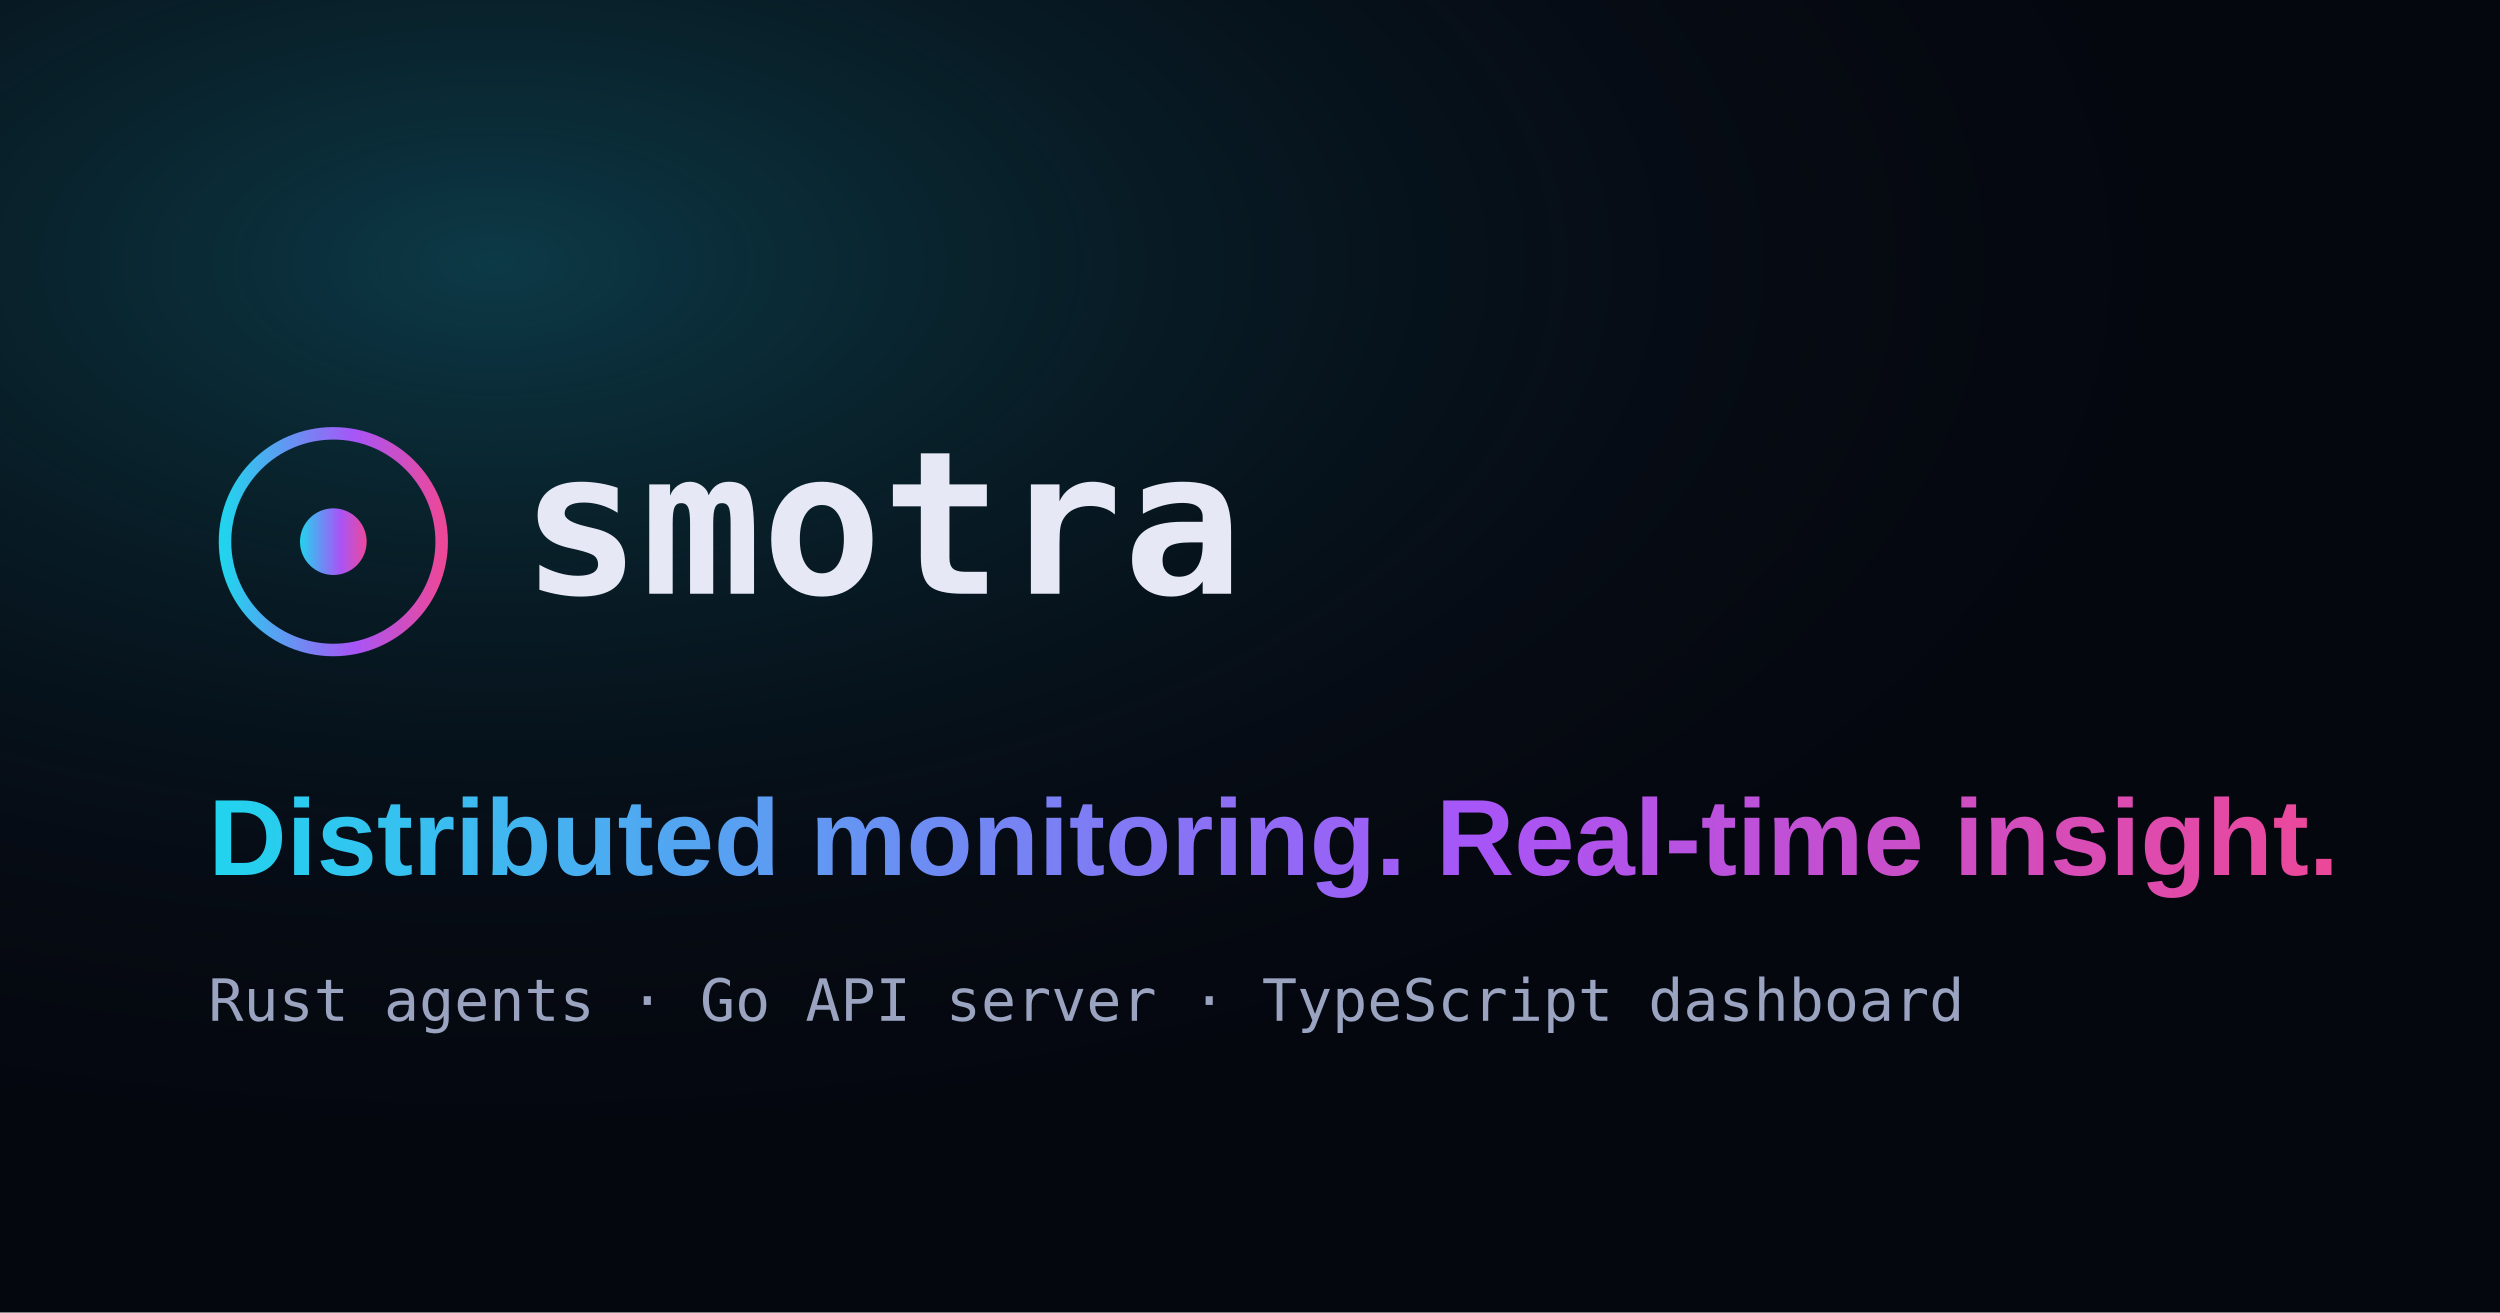
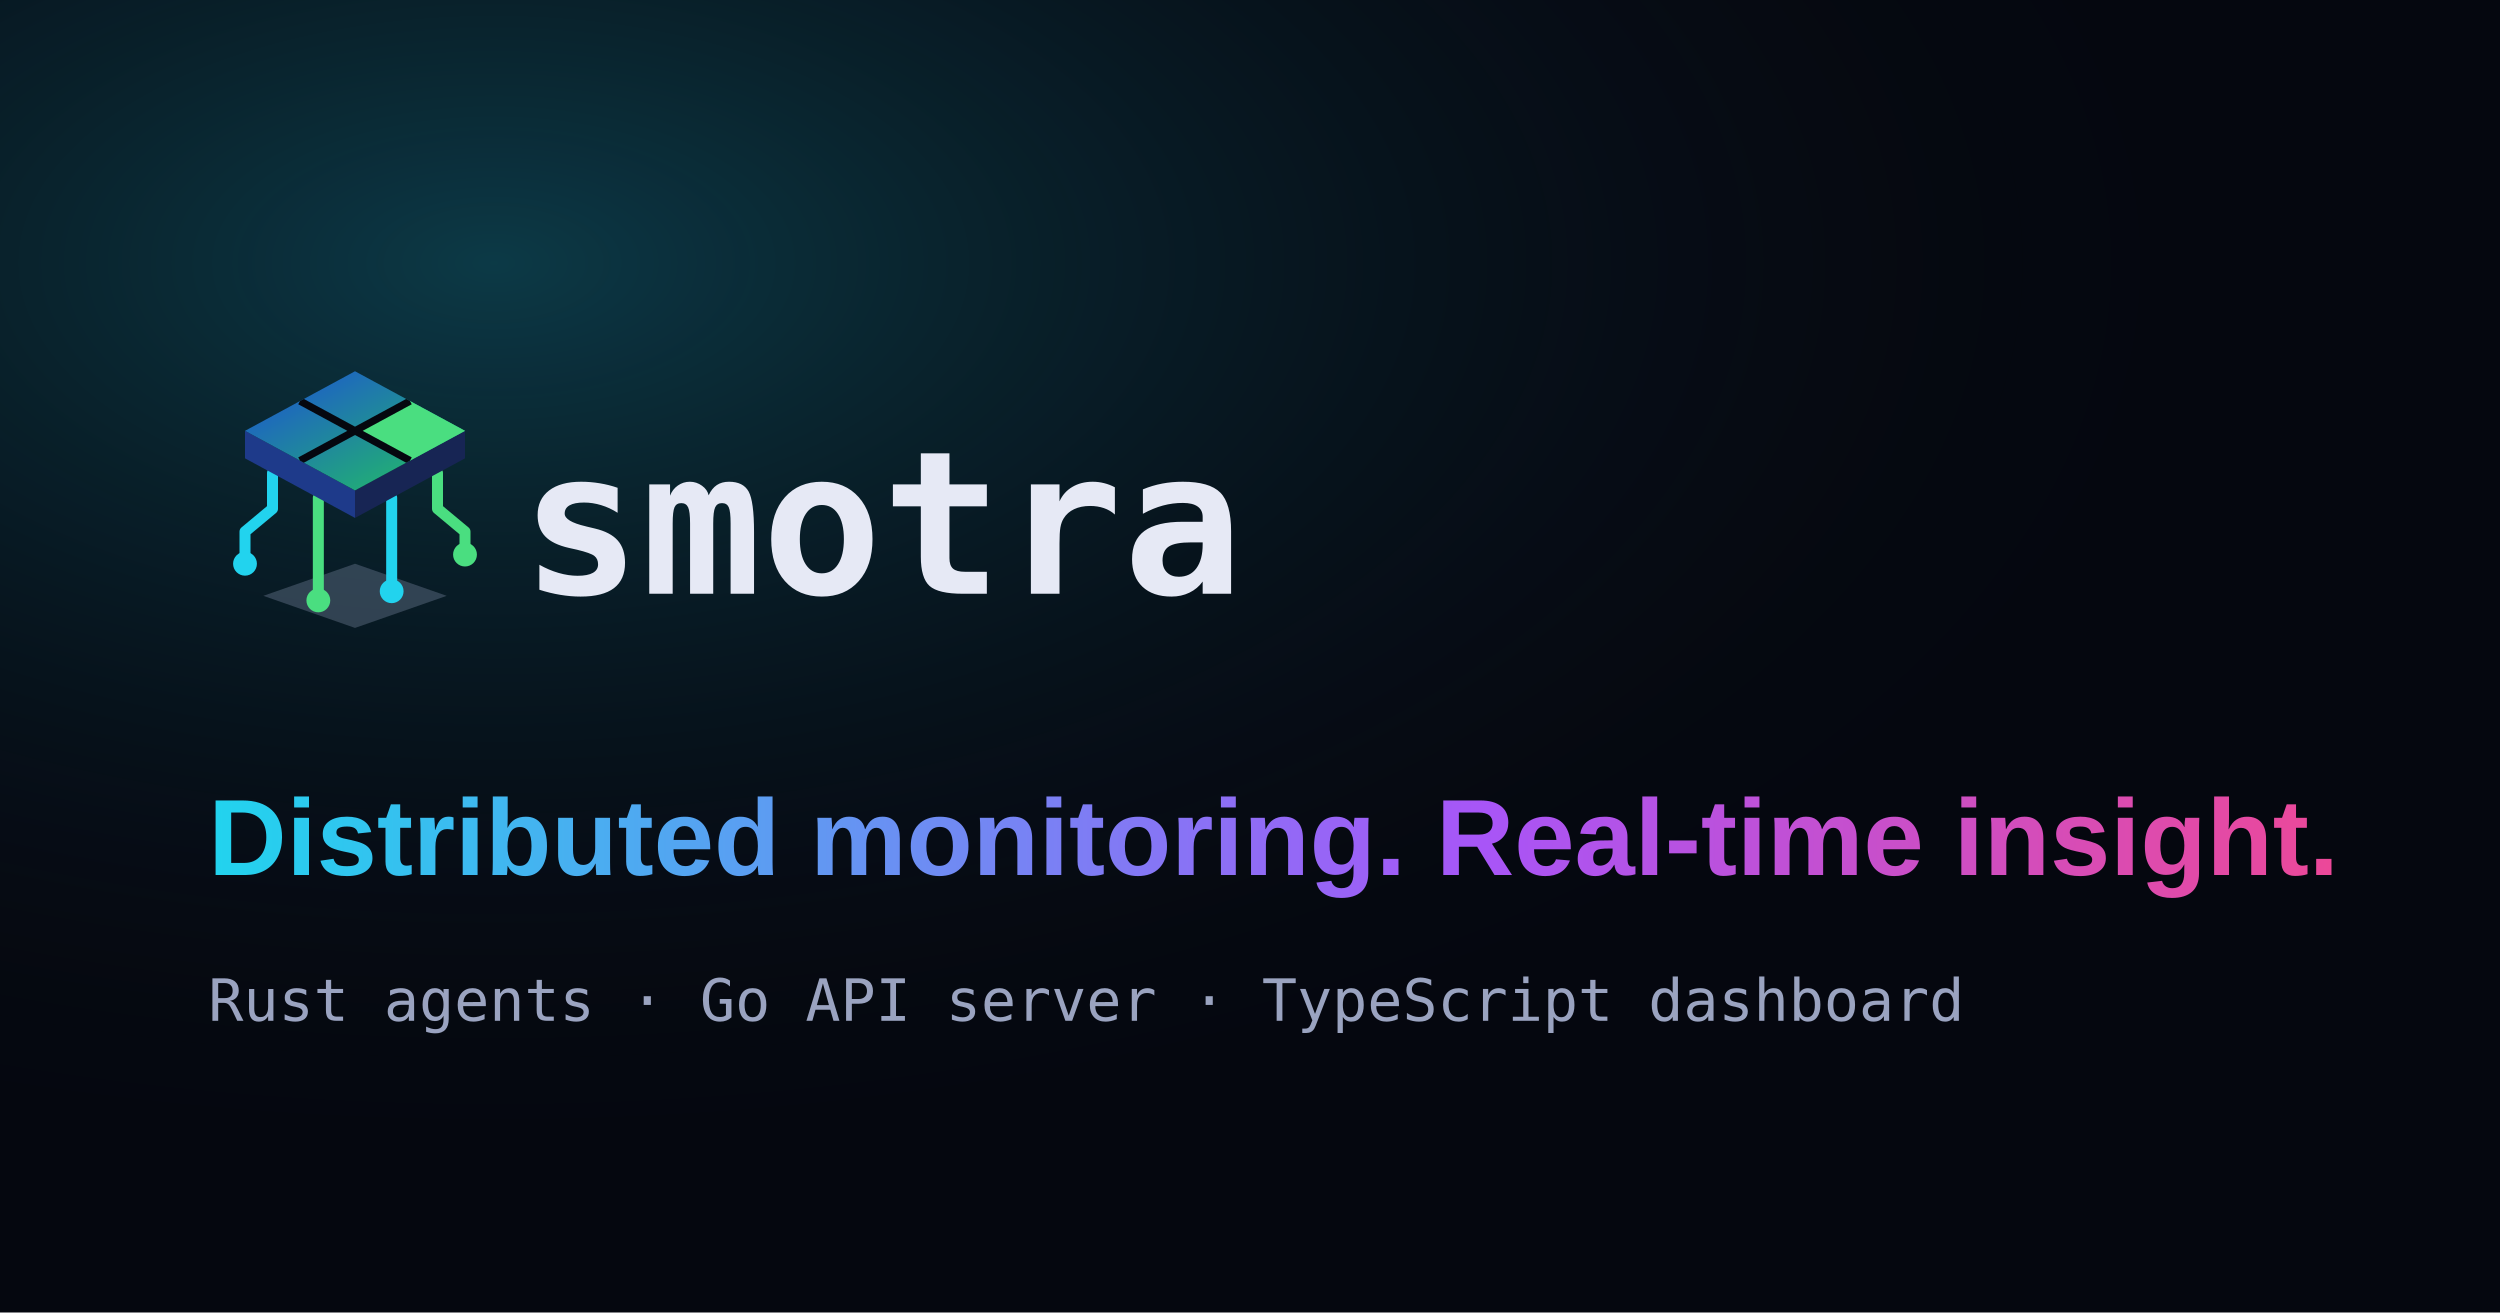
<svg xmlns="http://www.w3.org/2000/svg" viewBox="0 0 1200 630" width="1200" height="630">
  <defs>
    <linearGradient id="g" x1="0" y1="0" x2="1" y2="0">
      <stop offset="0" stop-color="#22d3ee" />
      <stop offset=".6" stop-color="#a855f7" />
      <stop offset="1" stop-color="#ec4899" />
    </linearGradient>
    <radialGradient id="r" cx=".2" cy=".2" r=".7">
      <stop offset="0" stop-color="#22d3ee" stop-opacity=".25" />
      <stop offset="1" stop-color="#05070f" stop-opacity="0" />
    </radialGradient>
  </defs>
  <rect width="1200" height="630" fill="#05070f" />
  <rect width="1200" height="630" fill="url(#r)" />
-   <g transform="translate(100 200)">
-     <circle cx="60" cy="60" r="52" fill="none" stroke="url(#g)" stroke-width="6" />
-     <circle cx="60" cy="60" r="16" fill="url(#g)" />
+   <g transform="translate(100 165) scale(4.4)">
+     <defs>
+       <linearGradient id="lt" x1="0" y1="0" x2="1" y2="1">
+         <stop offset="0" stop-color="#1d4ed8" />
+         <stop offset="1" stop-color="#22c55e" />
+       </linearGradient>
+     </defs>
+     <path d="M16 24l10 3.5-10 3.5-10-3.5z" fill="#64748b" fill-opacity=".45" />
+     <g fill="none" stroke-width="1.2" stroke-linecap="round" stroke-linejoin="round">
+       <path d="M7 14.1V18l-3 2.5V24" stroke="#22d3ee" />
+       <path d="M12 16.8V28" stroke="#4ade80" />
+       <path d="M20 16.8V27" stroke="#22d3ee" />
+       <path d="M25 14.1V18l3 2.5V23" stroke="#4ade80" />
+     </g>
+     <circle cx="4" cy="24" r="1.3" fill="#22d3ee" />
+     <circle cx="12" cy="28" r="1.3" fill="#4ade80" />
+     <circle cx="20" cy="27" r="1.3" fill="#22d3ee" />
+     <circle cx="28" cy="23" r="1.3" fill="#4ade80" />
+     <path d="M4 9.5L16 16v3L4 12.5z" fill="#1e3a8a" />
+     <path d="M28 9.5L16 16v3l12-6.5z" fill="#172554" />
+     <path d="M16 3l12 6.5L16 16 4 9.5z" fill="url(#lt)" />
+     <path d="M22 6.25l6 3.25-6 3.25-6-3.25z" fill="#4ade80" />
+     <clipPath id="lt-top">
+       <path d="M16 3l12 6.5L16 16 4 9.5z" />
+     </clipPath>
+     <path d="M10 6.25l12 6.5M22 6.25l-12 6.5" stroke="#05070f" stroke-width=".8" clip-path="url(#lt-top)" />
  </g>
  <text x="250" y="285" fill="#e6e9f5" font-family="Consolas, monospace" font-size="96" font-weight="700">smotra</text>
  <text x="100" y="420" fill="url(#g)" font-family="Segoe UI, Arial, sans-serif" font-size="52" font-weight="700">Distributed monitoring. Real-time insight.</text>
  <text x="100" y="490" fill="#9aa3c0" font-family="Consolas, monospace" font-size="28">Rust agents · Go API server · TypeScript dashboard</text>
</svg>
